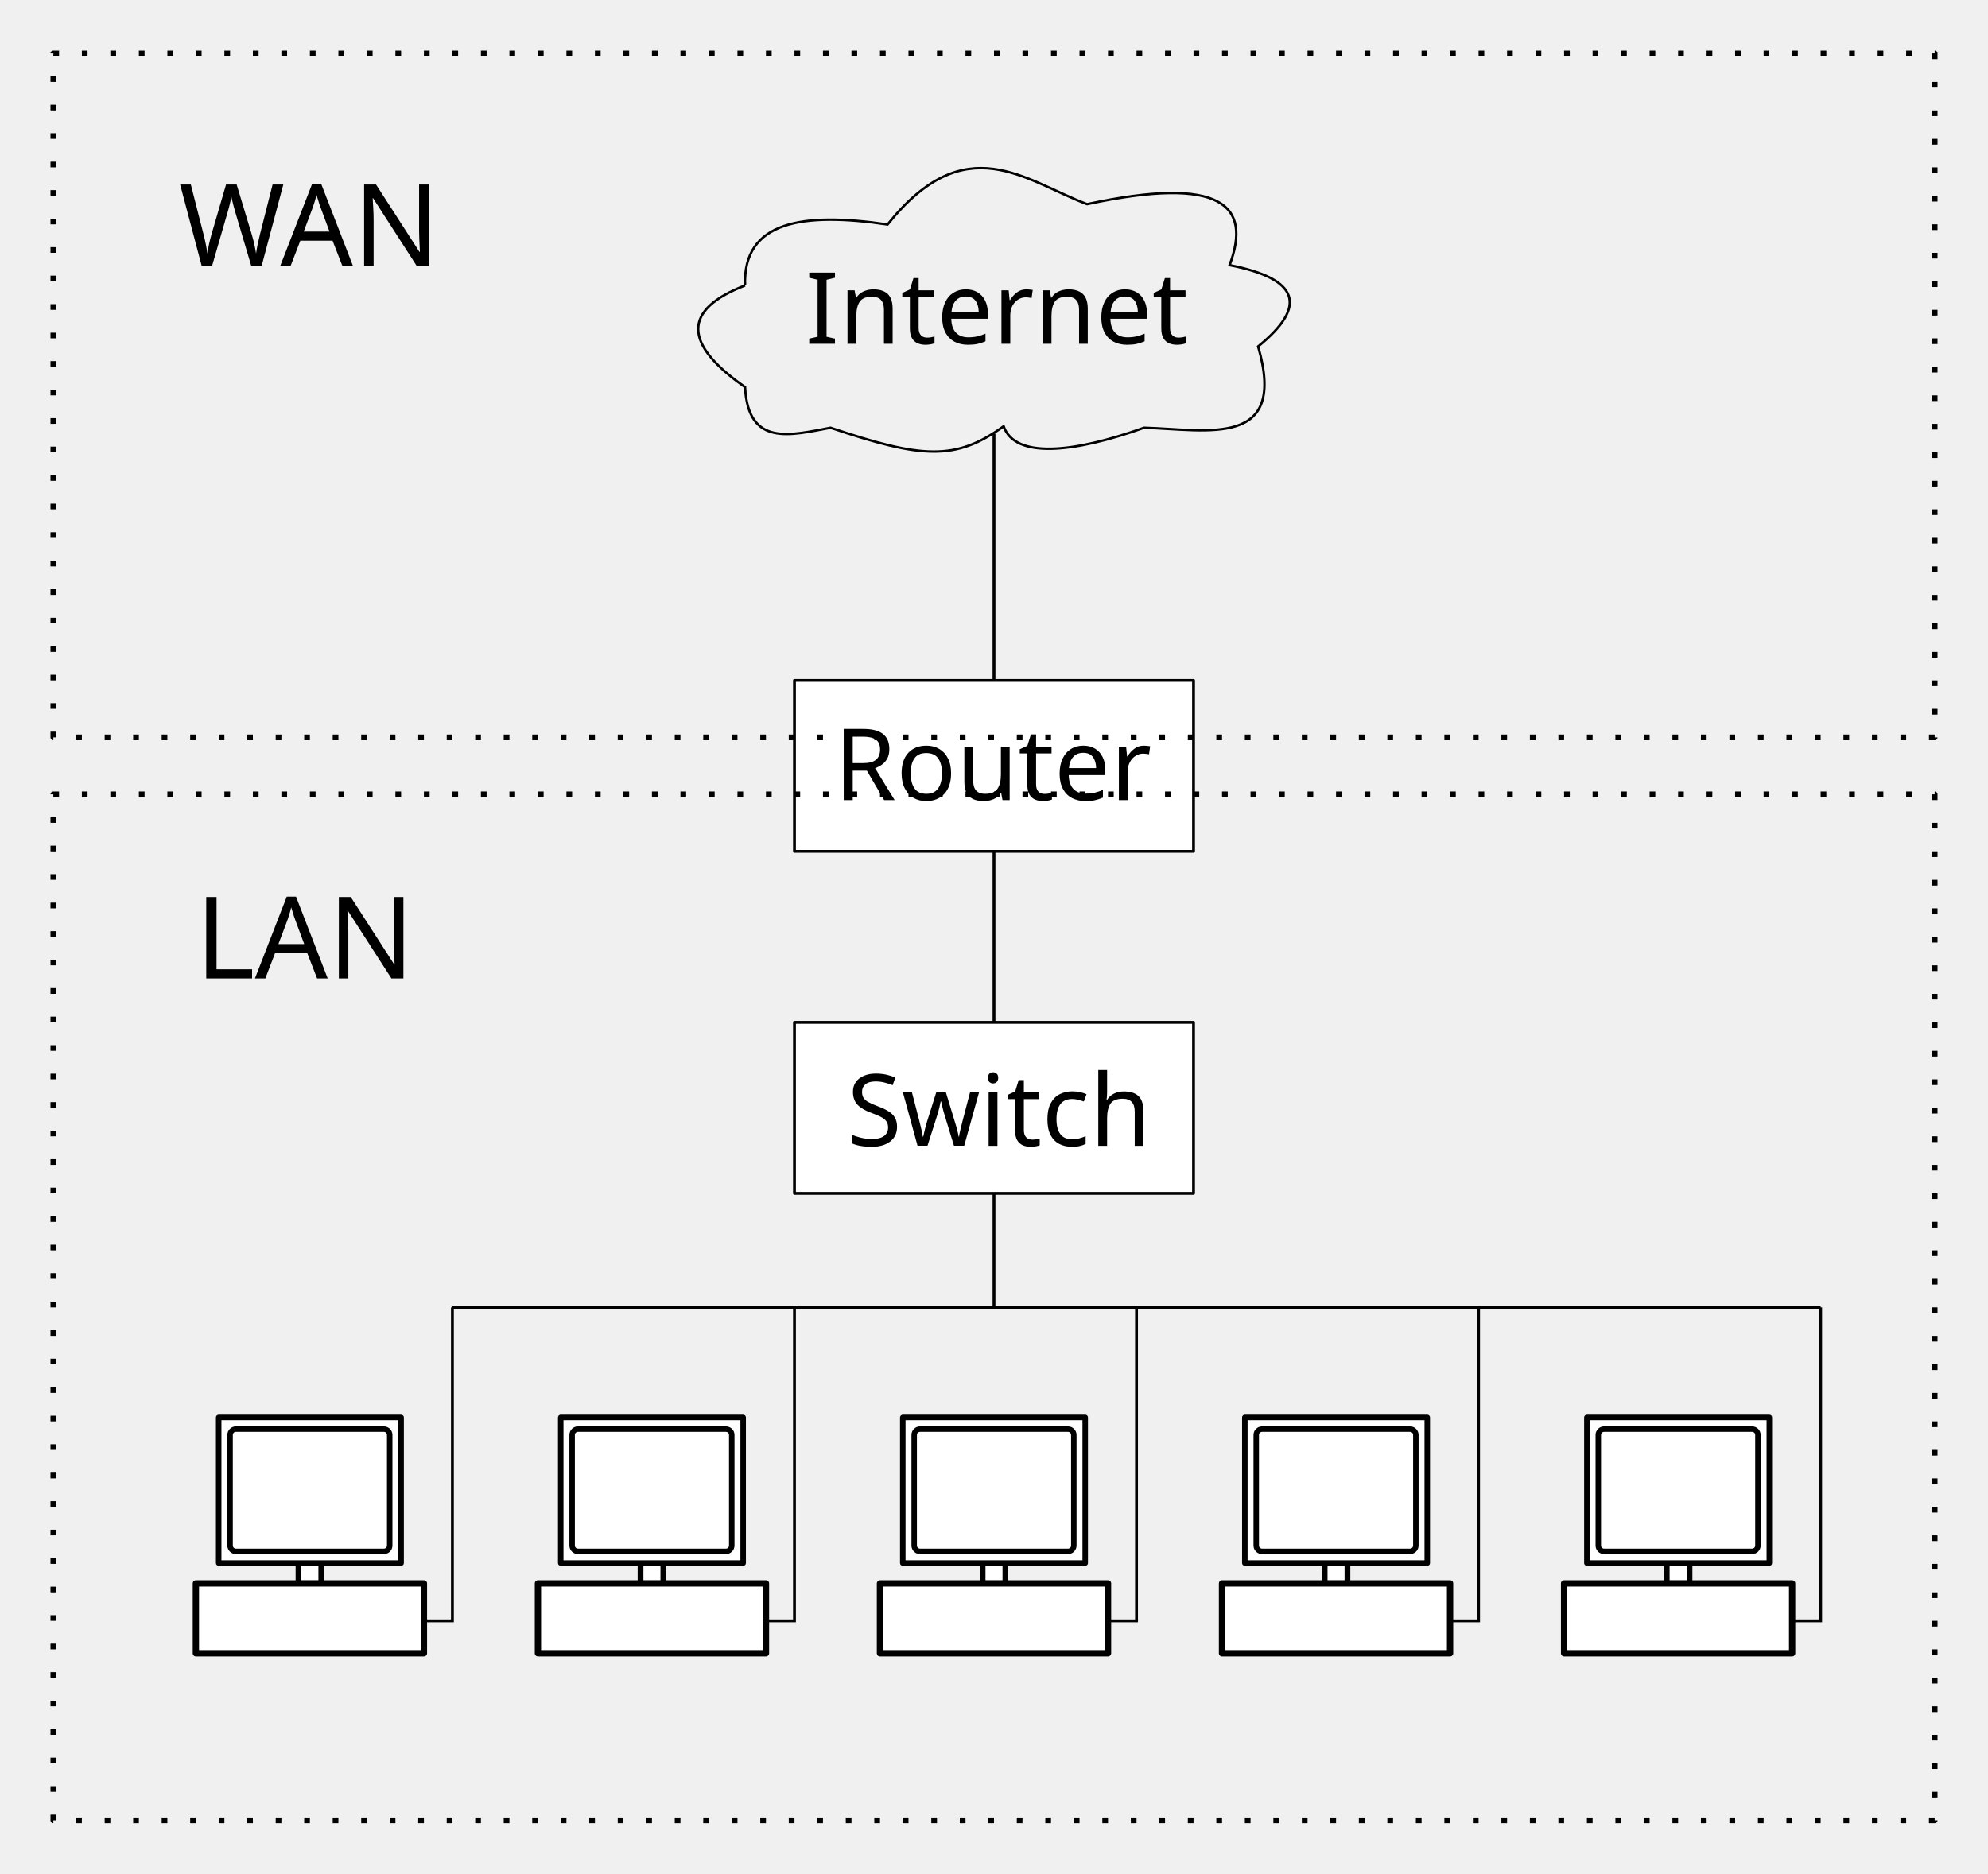
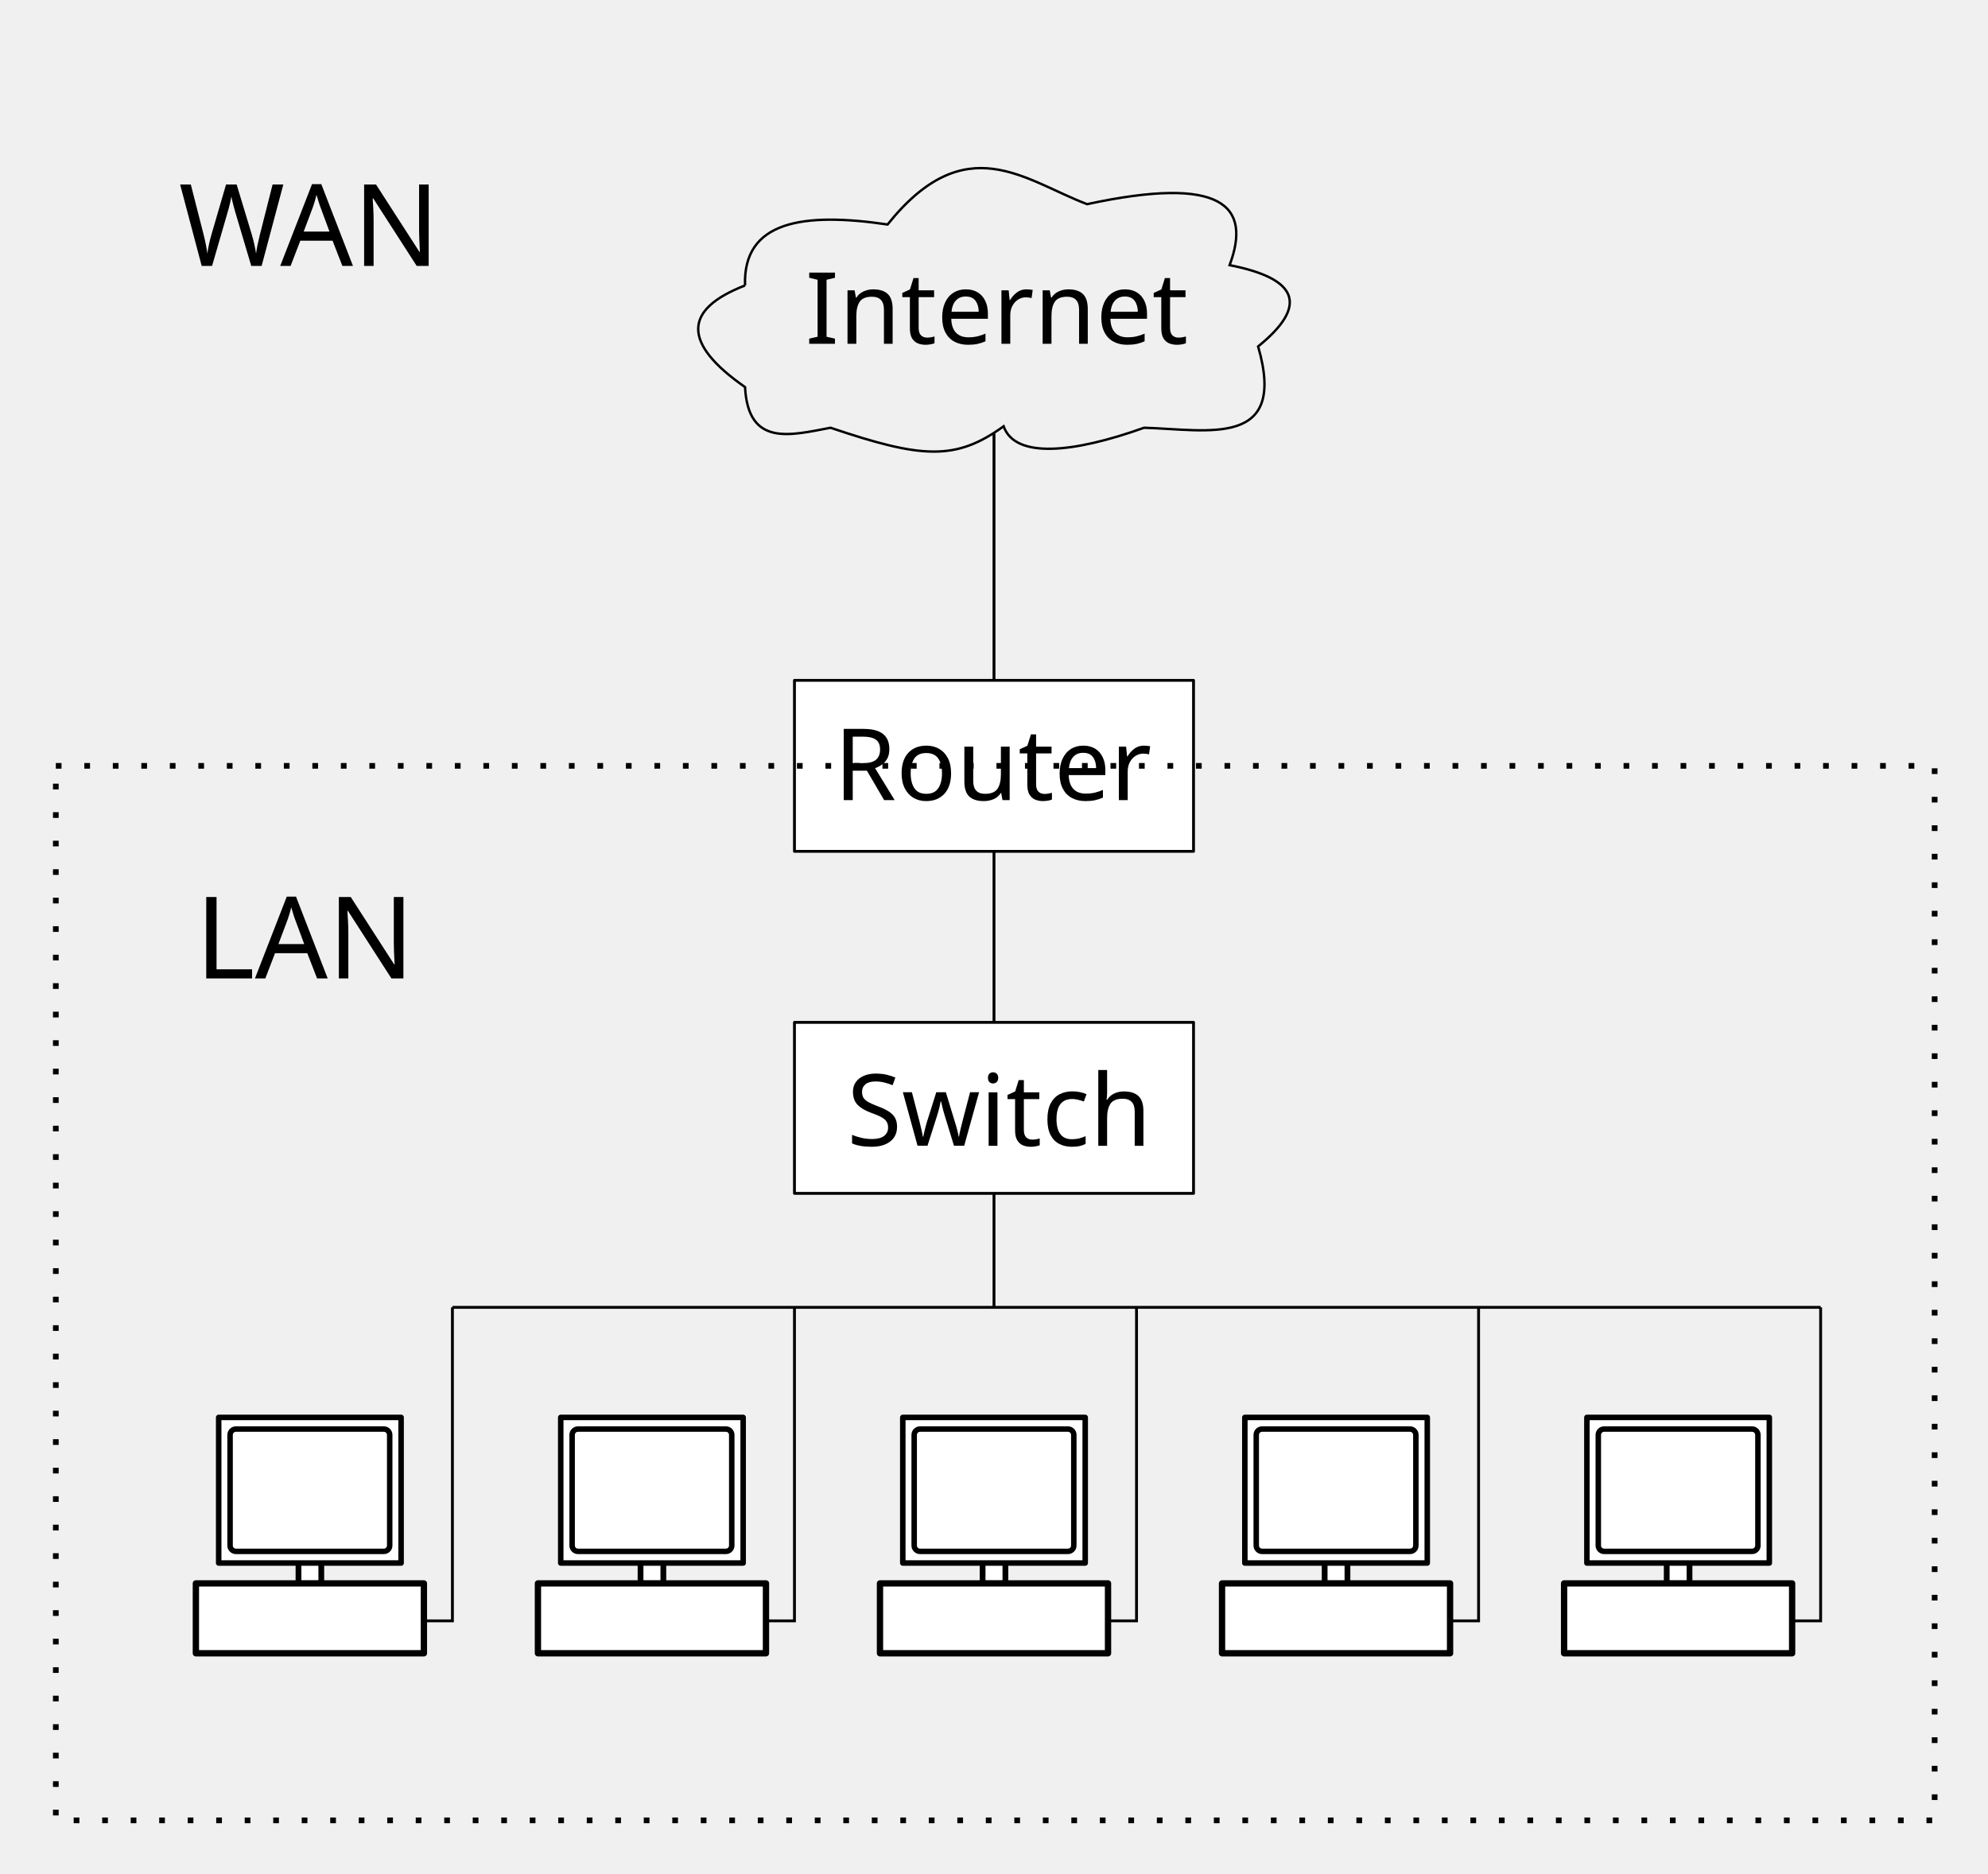
<svg xmlns="http://www.w3.org/2000/svg" width="196.831mm" height="185.542mm" viewBox="0 0 697.433 657.433" id="svg2" version="1.1">
  <defs id="defs4" />
  <g id="layer1" transform="translate(-51.28349,26.35433)">
    <path style="fill:none;fill-rule:evenodd;stroke:#000000;stroke-width:0.845px;stroke-linecap:butt;stroke-linejoin:miter;stroke-opacity:1" d="m 312.658,73.809 c -0.76,-22.668 20.427,-25.77 50,-21.396 27.388,-34.185 48.031,-15.46 70,-7.132 47.264,-10.175 57.832,0.407 50,21.396 24.286,4.755 27.619,14.264 10,28.528 10.361,35.797 -17.501,29.187 -40,28.528 -24.939,8.91 -45.245,10.906 -49.286,-0.509 -16.868,12.176 -28.678,11.321 -60.714,0.509 -14.034,2.644 -28.894,6.802 -30,-14.264 -21.905,-15.283 -21.905,-27.17 0,-35.66" id="path4138" />
-     <text xml:space="preserve" style="font-style:normal;font-weight:normal;font-size:40px;line-height:125%;font-family:sans-serif;letter-spacing:0px;word-spacing:0px;fill:#000000;fill-opacity:1;stroke:none;stroke-width:1px;stroke-linecap:butt;stroke-linejoin:miter;stroke-opacity:1" x="333.772" y="94.28" id="text4140">
+     <text xml:space="preserve" style="font-style:normal;font-weight:normal;line-height:0%;font-family:sans-serif;letter-spacing:0px;word-spacing:0px;fill:#000000;fill-opacity:1;stroke:none;stroke-width:1px;stroke-linecap:butt;stroke-linejoin:miter;stroke-opacity:1" x="333.772" y="94.28" id="text4140">
      <tspan id="tspan4142" x="333.772" y="94.28" style="font-style:normal;font-variant:normal;font-weight:normal;font-stretch:normal;font-size:35px;line-height:125%;font-family:Ubuntu;-inkscape-font-specification:'Ubuntu, Normal';text-align:start;writing-mode:lr-tb;text-anchor:start">Internet</tspan>
    </text>
    <rect style="opacity:1;fill:#ffffff;fill-opacity:1;stroke:#000000;stroke-width:1;stroke-linejoin:round;stroke-miterlimit:4;stroke-dasharray:none;stroke-dashoffset:0;stroke-opacity:1" id="rect4232" width="140" height="60" x="330" y="212.362" />
-     <text xml:space="preserve" style="font-style:normal;font-weight:normal;font-size:40px;line-height:125%;font-family:sans-serif;letter-spacing:0px;word-spacing:0px;fill:#000000;fill-opacity:1;stroke:none;stroke-width:1px;stroke-linecap:butt;stroke-linejoin:miter;stroke-opacity:1" x="343.893" y="254.385" id="text4140-2">
+     <text xml:space="preserve" style="font-style:normal;font-weight:normal;line-height:0%;font-family:sans-serif;letter-spacing:0px;word-spacing:0px;fill:#000000;fill-opacity:1;stroke:none;stroke-width:1px;stroke-linecap:butt;stroke-linejoin:miter;stroke-opacity:1" x="343.893" y="254.385" id="text4140-2">
      <tspan id="tspan4142-1" x="343.893" y="254.385" style="font-style:normal;font-variant:normal;font-weight:normal;font-stretch:normal;font-size:35px;line-height:125%;font-family:Ubuntu;-inkscape-font-specification:'Ubuntu, Normal';text-align:start;writing-mode:lr-tb;text-anchor:start">Router</tspan>
    </text>
    <rect style="opacity:1;fill:#ffffff;fill-opacity:1;stroke:#000000;stroke-width:1;stroke-linejoin:round;stroke-miterlimit:4;stroke-dasharray:none;stroke-dashoffset:0;stroke-opacity:1" id="rect4232-4" width="140" height="60" x="330" y="332.362" />
-     <text xml:space="preserve" style="font-style:normal;font-weight:normal;font-size:40px;line-height:125%;font-family:sans-serif;letter-spacing:0px;word-spacing:0px;fill:#000000;fill-opacity:1;stroke:none;stroke-width:1px;stroke-linecap:butt;stroke-linejoin:miter;stroke-opacity:1" x="348.426" y="375.68" id="text4140-2-9">
+     <text xml:space="preserve" style="font-style:normal;font-weight:normal;line-height:0%;font-family:sans-serif;letter-spacing:0px;word-spacing:0px;fill:#000000;fill-opacity:1;stroke:none;stroke-width:1px;stroke-linecap:butt;stroke-linejoin:miter;stroke-opacity:1" x="348.426" y="375.68" id="text4140-2-9">
      <tspan x="348.426" y="375.68" style="font-style:normal;font-variant:normal;font-weight:normal;font-stretch:normal;font-size:35px;line-height:125%;font-family:Ubuntu;-inkscape-font-specification:'Ubuntu, Normal';text-align:start;writing-mode:lr-tb;text-anchor:start" id="tspan4198">Switch</tspan>
    </text>
-     <flowRoot xml:space="preserve" id="flowRoot4200" style="font-style:normal;font-weight:normal;font-size:40px;line-height:125%;font-family:sans-serif;letter-spacing:0px;word-spacing:0px;fill:#000000;fill-opacity:1;stroke:none;stroke-width:1px;stroke-linecap:butt;stroke-linejoin:miter;stroke-opacity:1">
+     <flowRoot xml:space="preserve" id="flowRoot4200" style="font-style:normal;font-weight:normal;line-height:0.01%;font-family:sans-serif;letter-spacing:0px;word-spacing:0px;fill:#000000;fill-opacity:1;stroke:none;stroke-width:1px;stroke-linecap:butt;stroke-linejoin:miter;stroke-opacity:1">
      <flowRegion id="flowRegion4202">
        <rect id="rect4204" width="30" height="220" x="510" y="202.362" />
      </flowRegion>
-       <flowPara id="flowPara4206" />
+       <flowPara id="flowPara4206" style="font-size:40px;line-height:1.25"> </flowPara>
    </flowRoot>
    <g id="g4283-7" transform="translate(-145,-0.8804479)">
      <rect ry="0" y="521.927" x="541" height="8.174" width="8" id="rect4281-0" style="opacity:1;fill:#ffffff;fill-opacity:1;stroke:#000000;stroke-width:2.022;stroke-linejoin:round;stroke-miterlimit:4;stroke-dasharray:none;stroke-dashoffset:0;stroke-opacity:1" />
      <rect ry="0" y="471.862" x="513" height="51.087" width="64" id="rect4255-7" style="opacity:1;fill:#ffffff;fill-opacity:1;stroke:#000000;stroke-width:1.933;stroke-linejoin:round;stroke-miterlimit:4;stroke-dasharray:none;stroke-dashoffset:0;stroke-opacity:1" />
      <rect ry="2.043" y="475.949" x="517" height="42.913" width="56" id="rect4267-6" style="opacity:1;fill:#ffffff;fill-opacity:1;stroke:#000000;stroke-width:1.921;stroke-linejoin:round;stroke-miterlimit:4;stroke-dasharray:none;stroke-dashoffset:0;stroke-opacity:1" />
      <rect y="530.101" x="505" height="24.522" width="80" id="rect4277-9" style="opacity:1;fill:#ffffff;fill-opacity:1;stroke:#000000;stroke-width:2.215;stroke-linejoin:round;stroke-miterlimit:4;stroke-dasharray:none;stroke-dashoffset:0;stroke-opacity:1" />
    </g>
    <g id="g4283-7-9" transform="translate(-265,-0.8804479)">
      <rect ry="0" y="521.927" x="541" height="8.174" width="8" id="rect4281-0-6" style="opacity:1;fill:#ffffff;fill-opacity:1;stroke:#000000;stroke-width:2.022;stroke-linejoin:round;stroke-miterlimit:4;stroke-dasharray:none;stroke-dashoffset:0;stroke-opacity:1" />
      <rect ry="0" y="471.862" x="513" height="51.087" width="64" id="rect4255-7-6" style="opacity:1;fill:#ffffff;fill-opacity:1;stroke:#000000;stroke-width:1.933;stroke-linejoin:round;stroke-miterlimit:4;stroke-dasharray:none;stroke-dashoffset:0;stroke-opacity:1" />
      <rect ry="2.043" y="475.949" x="517" height="42.913" width="56" id="rect4267-6-7" style="opacity:1;fill:#ffffff;fill-opacity:1;stroke:#000000;stroke-width:1.921;stroke-linejoin:round;stroke-miterlimit:4;stroke-dasharray:none;stroke-dashoffset:0;stroke-opacity:1" />
      <rect y="530.101" x="505" height="24.522" width="80" id="rect4277-9-1" style="opacity:1;fill:#ffffff;fill-opacity:1;stroke:#000000;stroke-width:2.215;stroke-linejoin:round;stroke-miterlimit:4;stroke-dasharray:none;stroke-dashoffset:0;stroke-opacity:1" />
    </g>
    <g id="g4283-7-1" transform="translate(-385,-0.8804479)">
      <rect ry="0" y="521.927" x="541" height="8.174" width="8" id="rect4281-0-1" style="opacity:1;fill:#ffffff;fill-opacity:1;stroke:#000000;stroke-width:2.022;stroke-linejoin:round;stroke-miterlimit:4;stroke-dasharray:none;stroke-dashoffset:0;stroke-opacity:1" />
      <rect ry="0" y="471.862" x="513" height="51.087" width="64" id="rect4255-7-8" style="opacity:1;fill:#ffffff;fill-opacity:1;stroke:#000000;stroke-width:1.933;stroke-linejoin:round;stroke-miterlimit:4;stroke-dasharray:none;stroke-dashoffset:0;stroke-opacity:1" />
      <rect ry="2.043" y="475.949" x="517" height="42.913" width="56" id="rect4267-6-78" style="opacity:1;fill:#ffffff;fill-opacity:1;stroke:#000000;stroke-width:1.921;stroke-linejoin:round;stroke-miterlimit:4;stroke-dasharray:none;stroke-dashoffset:0;stroke-opacity:1" />
      <rect y="530.101" x="505" height="24.522" width="80" id="rect4277-9-8" style="opacity:1;fill:#ffffff;fill-opacity:1;stroke:#000000;stroke-width:2.215;stroke-linejoin:round;stroke-miterlimit:4;stroke-dasharray:none;stroke-dashoffset:0;stroke-opacity:1" />
    </g>
    <g id="g4283" transform="translate(-25,-0.8804479)">
      <rect ry="0" y="521.927" x="541" height="8.174" width="8" id="rect4281" style="opacity:1;fill:#ffffff;fill-opacity:1;stroke:#000000;stroke-width:2.022;stroke-linejoin:round;stroke-miterlimit:4;stroke-dasharray:none;stroke-dashoffset:0;stroke-opacity:1" />
      <rect ry="0" y="471.862" x="513" height="51.087" width="64" id="rect4255" style="opacity:1;fill:#ffffff;fill-opacity:1;stroke:#000000;stroke-width:1.933;stroke-linejoin:round;stroke-miterlimit:4;stroke-dasharray:none;stroke-dashoffset:0;stroke-opacity:1" />
      <rect ry="2.043" y="475.949" x="517" height="42.913" width="56" id="rect4267" style="opacity:1;fill:#ffffff;fill-opacity:1;stroke:#000000;stroke-width:1.921;stroke-linejoin:round;stroke-miterlimit:4;stroke-dasharray:none;stroke-dashoffset:0;stroke-opacity:1" />
      <rect y="530.101" x="505" height="24.522" width="80" id="rect4277" style="opacity:1;fill:#ffffff;fill-opacity:1;stroke:#000000;stroke-width:2.215;stroke-linejoin:round;stroke-miterlimit:4;stroke-dasharray:none;stroke-dashoffset:0;stroke-opacity:1" />
    </g>
    <g id="g4283-4" transform="translate(95,-0.8804479)">
      <rect ry="0" y="521.927" x="541" height="8.174" width="8" id="rect4281-8" style="opacity:1;fill:#ffffff;fill-opacity:1;stroke:#000000;stroke-width:2.022;stroke-linejoin:round;stroke-miterlimit:4;stroke-dasharray:none;stroke-dashoffset:0;stroke-opacity:1" />
      <rect ry="0" y="471.862" x="513" height="51.087" width="64" id="rect4255-5" style="opacity:1;fill:#ffffff;fill-opacity:1;stroke:#000000;stroke-width:1.933;stroke-linejoin:round;stroke-miterlimit:4;stroke-dasharray:none;stroke-dashoffset:0;stroke-opacity:1" />
      <rect ry="2.043" y="475.949" x="517" height="42.913" width="56" id="rect4267-2" style="opacity:1;fill:#ffffff;fill-opacity:1;stroke:#000000;stroke-width:1.921;stroke-linejoin:round;stroke-miterlimit:4;stroke-dasharray:none;stroke-dashoffset:0;stroke-opacity:1" />
      <rect y="530.101" x="505" height="24.522" width="80" id="rect4277-7" style="opacity:1;fill:#ffffff;fill-opacity:1;stroke:#000000;stroke-width:2.215;stroke-linejoin:round;stroke-miterlimit:4;stroke-dasharray:none;stroke-dashoffset:0;stroke-opacity:1" />
    </g>
    <path style="fill:none;fill-rule:evenodd;stroke:#000000;stroke-width:1.009px;stroke-linecap:butt;stroke-linejoin:miter;stroke-opacity:1" d="m 400,212.362 0,-86.601 0,0" id="path4547" />
    <path style="fill:none;fill-rule:evenodd;stroke:#000000;stroke-width:1px;stroke-linecap:butt;stroke-linejoin:miter;stroke-opacity:1" d="m 400,272.362 0,60" id="path4549" />
    <path style="fill:none;fill-rule:evenodd;stroke:#000000;stroke-width:1px;stroke-linecap:butt;stroke-linejoin:miter;stroke-opacity:1" d="m 200,542.362 10,0 0,-110" id="path4551" />
    <path style="fill:none;fill-rule:evenodd;stroke:#000000;stroke-width:1px;stroke-linecap:butt;stroke-linejoin:miter;stroke-opacity:1" d="m 320,542.362 10,0 0,-110" id="path4553" />
    <path style="fill:none;fill-rule:evenodd;stroke:#000000;stroke-width:1px;stroke-linecap:butt;stroke-linejoin:miter;stroke-opacity:1" d="m 440,542.362 10,0 0,-110" id="path4555" />
    <path style="fill:none;fill-rule:evenodd;stroke:#000000;stroke-width:1px;stroke-linecap:butt;stroke-linejoin:miter;stroke-opacity:1" d="m 560,542.362 10,0 0,-110" id="path4557" />
    <path style="fill:none;fill-rule:evenodd;stroke:#000000;stroke-width:1px;stroke-linecap:butt;stroke-linejoin:miter;stroke-opacity:1" d="m 680,542.362 10,0 0,-110" id="path4559" />
    <path style="fill:none;fill-rule:evenodd;stroke:#000000;stroke-width:1px;stroke-linecap:butt;stroke-linejoin:miter;stroke-opacity:1" d="m 690,432.362 -480,0" id="path4561" />
    <path style="fill:none;fill-rule:evenodd;stroke:#000000;stroke-width:1px;stroke-linecap:butt;stroke-linejoin:miter;stroke-opacity:1" d="m 400,392.362 0,40" id="path4563" />
-     <rect style="opacity:1;fill:none;fill-opacity:1;stroke:#000000;stroke-width:2;stroke-linejoin:round;stroke-miterlimit:4;stroke-dasharray:2, 8;stroke-dashoffset:0;stroke-opacity:1" id="rect4565" width="660" height="360" x="70" y="252.362" />
-     <rect style="opacity:1;fill:none;fill-opacity:1;stroke:#000000;stroke-width:2;stroke-linejoin:round;stroke-miterlimit:4;stroke-dasharray:2, 8;stroke-dashoffset:0;stroke-opacity:1" id="rect4567" width="660" height="240" x="70" y="-7.638" />
-     <text xml:space="preserve" style="font-style:normal;font-weight:normal;font-size:40px;line-height:125%;font-family:sans-serif;letter-spacing:0px;word-spacing:0px;fill:#000000;fill-opacity:1;stroke:none;stroke-width:1px;stroke-linecap:butt;stroke-linejoin:miter;stroke-opacity:1" x="113.994" y="66.942" id="text4569">
-       <tspan id="tspan4571" x="113.994" y="66.942">WAN</tspan>
+     <rect style="opacity:1;fill:none;fill-opacity:1;stroke:#000000;stroke-width:2;stroke-linejoin:round;stroke-miterlimit:4;stroke-dasharray:2, 8;stroke-dashoffset:0;stroke-opacity:1" id="rect4565" width="659.134" height="370" x="70.866" y="242.362" />
+     <text xml:space="preserve" style="font-style:normal;font-weight:normal;line-height:0%;font-family:sans-serif;letter-spacing:0px;word-spacing:0px;fill:#000000;fill-opacity:1;stroke:none;stroke-width:1px;stroke-linecap:butt;stroke-linejoin:miter;stroke-opacity:1" x="113.994" y="66.942" id="text4569">
+       <tspan id="tspan4571" x="113.994" y="66.942" style="font-size:40px;line-height:1.25">WAN</tspan>
    </text>
-     <text xml:space="preserve" style="font-style:normal;font-weight:normal;font-size:40px;line-height:125%;font-family:sans-serif;letter-spacing:0px;word-spacing:0px;fill:#000000;fill-opacity:1;stroke:none;stroke-width:1px;stroke-linecap:butt;stroke-linejoin:miter;stroke-opacity:1" x="119.766" y="316.942" id="text4569-6">
-       <tspan id="tspan4571-3" x="119.766" y="316.942">LAN</tspan>
+     <text xml:space="preserve" style="font-style:normal;font-weight:normal;line-height:0%;font-family:sans-serif;letter-spacing:0px;word-spacing:0px;fill:#000000;fill-opacity:1;stroke:none;stroke-width:1px;stroke-linecap:butt;stroke-linejoin:miter;stroke-opacity:1" x="119.766" y="316.942" id="text4569-6">
+       <tspan id="tspan4571-3" x="119.766" y="316.942" style="font-size:40px;line-height:1.25">LAN</tspan>
    </text>
  </g>
</svg>
